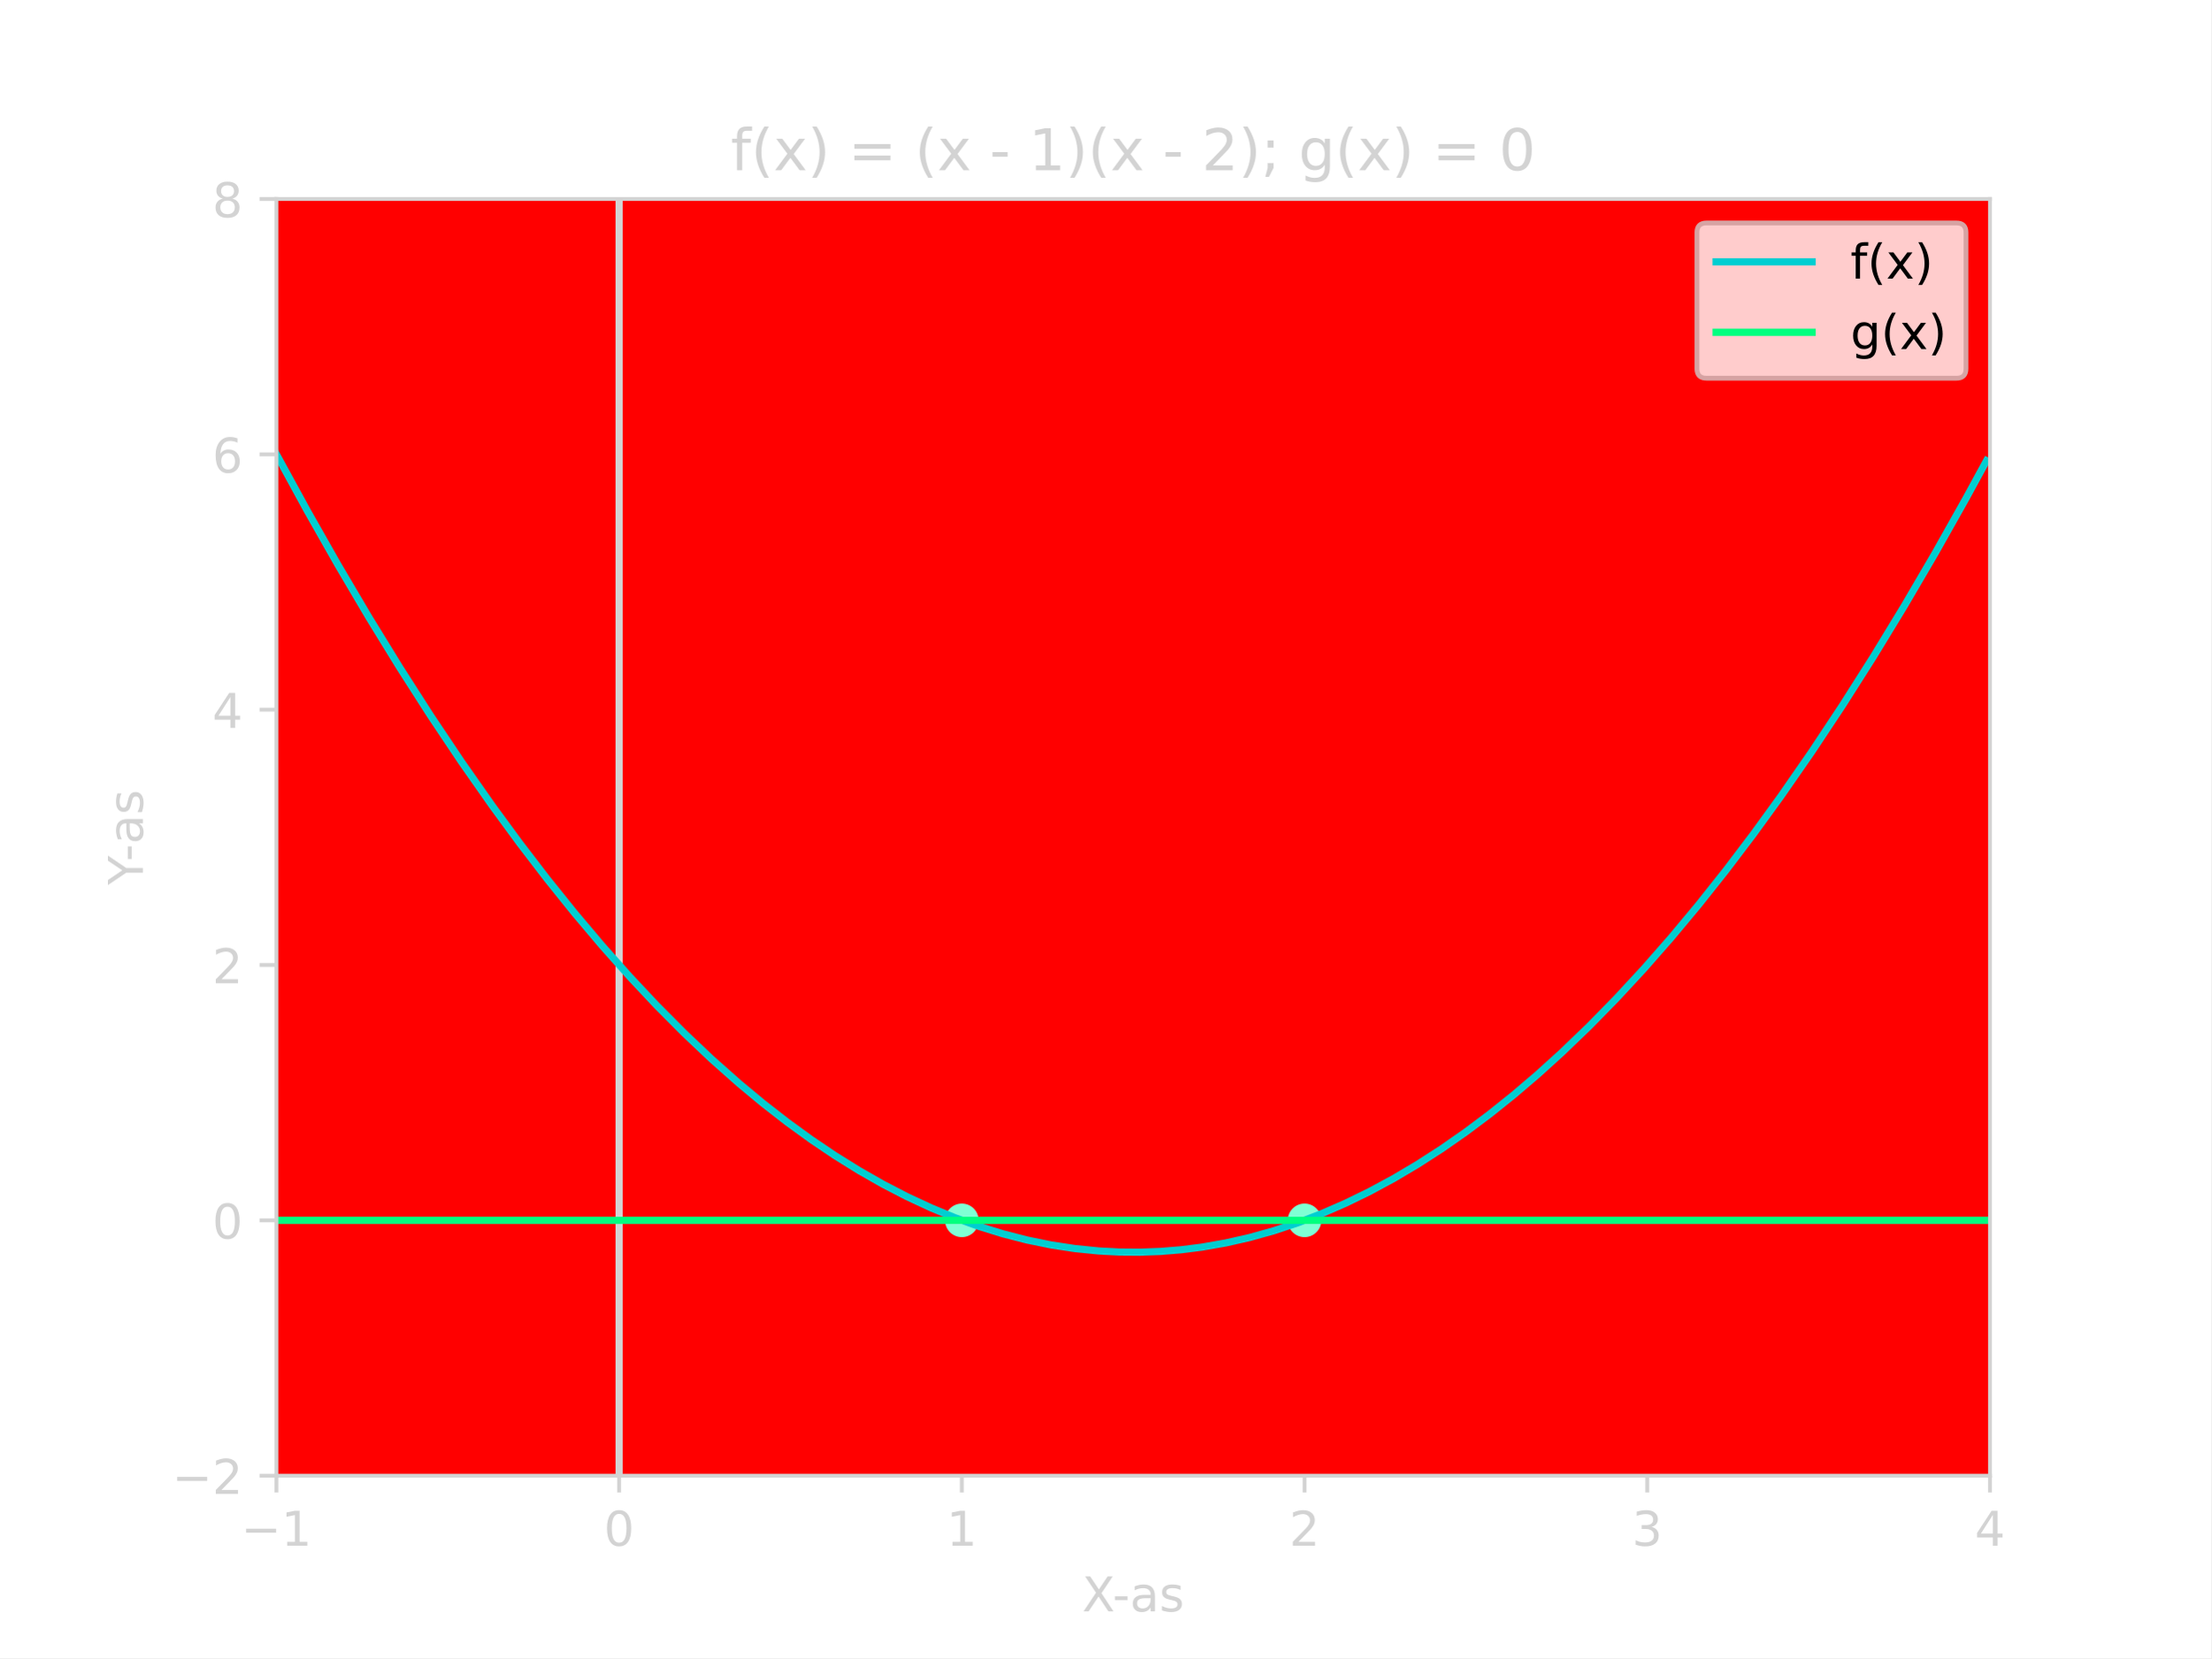
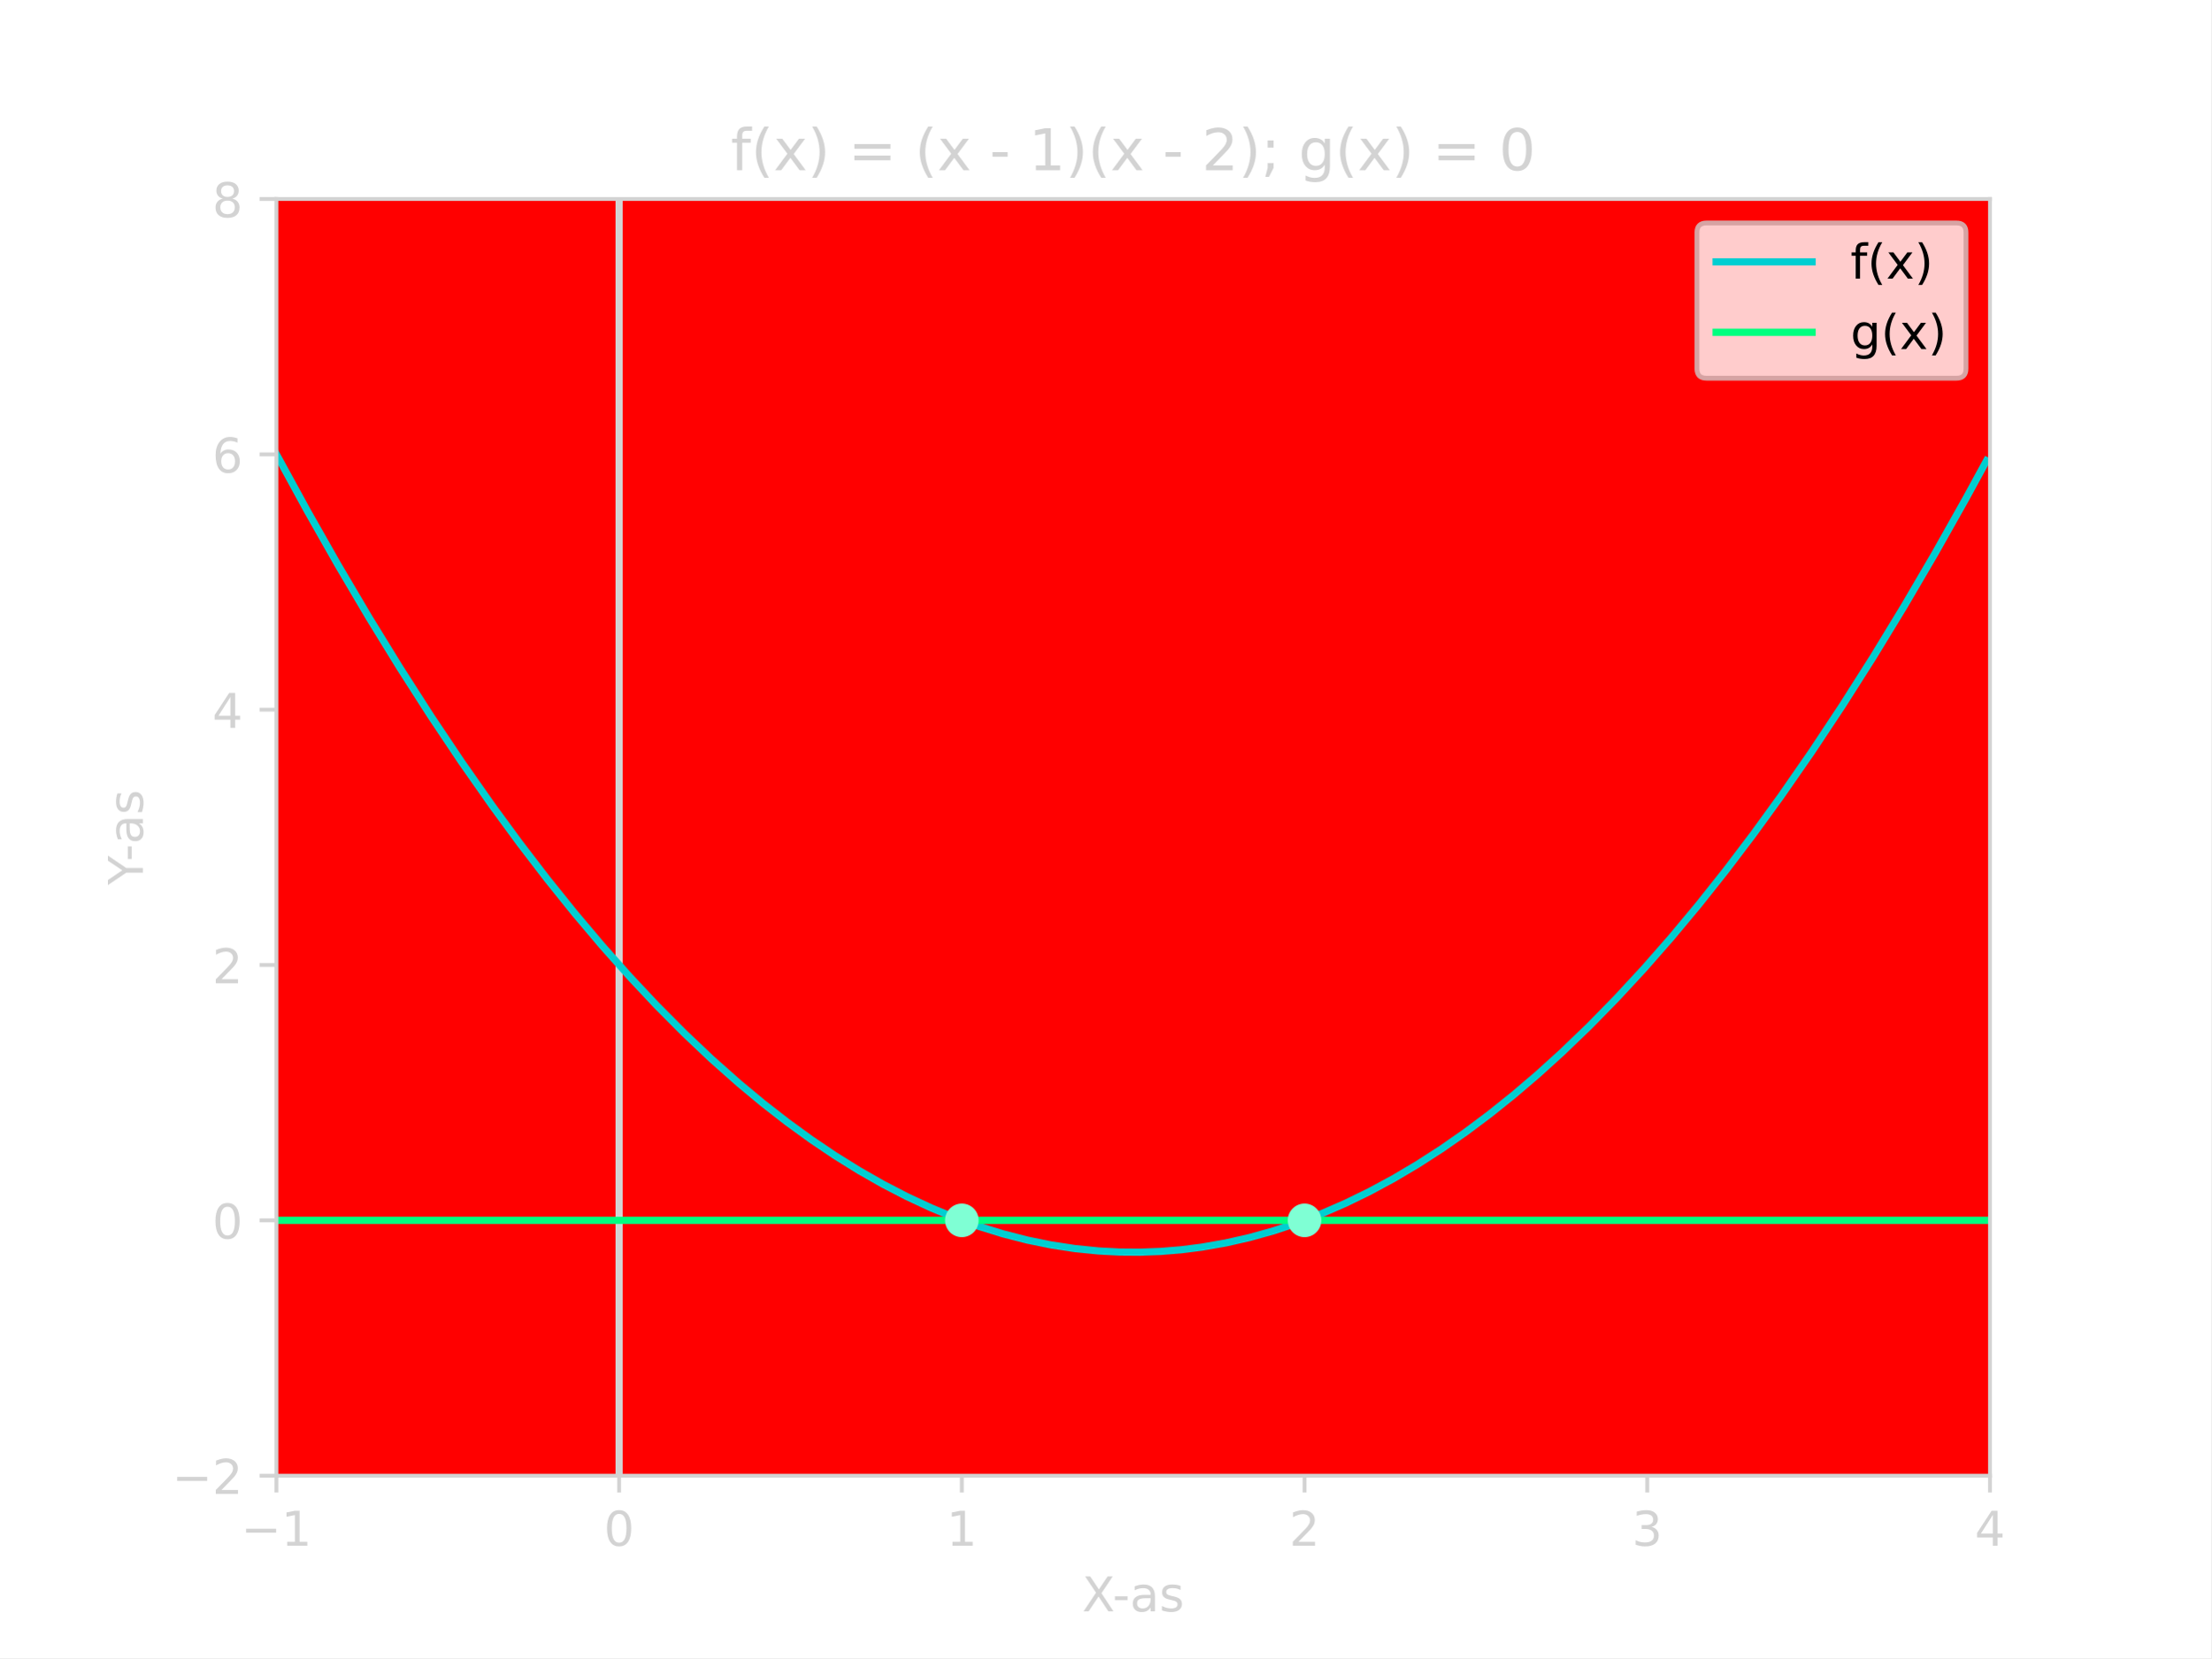
<svg xmlns="http://www.w3.org/2000/svg" xmlns:xlink="http://www.w3.org/1999/xlink" width="460.8pt" height="345.6pt" viewBox="0 0 460.8 345.6" version="1.1">
  <defs>
    <style type="text/css">*{stroke-linejoin: round; stroke-linecap: butt}</style>
  </defs>
  <g id="figure_1">
    <g id="patch_1">
      <path d="M 0 345.6  L 460.8 345.6  L 460.8 0  L 0 0  z " style="fill: #ffffff" />
    </g>
    <g id="axes_1">
      <g id="patch_2">
        <path d="M 57.6 307.584  L 414.72 307.584  L 414.72 41.472  L 57.6 41.472  z " style="fill: #ff0000" />
      </g>
-       <g id="PathCollection_1">
-         <defs>
-           <path id="m4d083ad821" d="M 0 3  C 0.796 3 1.559 2.684 2.121 2.121  C 2.684 1.559 3 0.796 3 0  C 3 -0.796 2.684 -1.559 2.121 -2.121  C 1.559 -2.684 0.796 -3 0 -3  C -0.796 -3 -1.559 -2.684 -2.121 -2.121  C -2.684 -1.559 -3 -0.796 -3 0  C -3 0.796 -2.684 1.559 -2.121 2.121  C -1.559 2.684 -0.796 3 0 3  z " style="stroke: #7fffd4" />
-         </defs>
-         <g clip-path="url(#pe658f46ce2)">
-           <use xlink:href="#m4d083ad821" x="200.448" y="254.362" style="fill: #7fffd4; stroke: #7fffd4" />
-         </g>
-       </g>
-       <g id="PathCollection_2">
-         <g clip-path="url(#pe658f46ce2)">
-           <use xlink:href="#m4d083ad821" x="271.872" y="254.362" style="fill: #7fffd4; stroke: #7fffd4" />
-         </g>
+       <g id="LineCollection_1">
+         <path d="M 57.6 254.362  L 414.72 254.362  " clip-path="url(#p203c9bcccf)" style="fill: none; stroke: #d3d3d3; stroke-width: 1.5" />
+       </g>
+       <g id="LineCollection_2">
+         <path d="M 129.024 307.584  L 129.024 41.472  " clip-path="url(#p203c9bcccf)" style="fill: none; stroke: #d3d3d3; stroke-width: 1.5" />
      </g>
      <g id="matplotlib.axis_1">
        <g id="xtick_1">
          <g id="line2d_1">
            <defs>
-               <path id="m336d916d1f" d="M 0 0  L 0 3.5  " style="stroke: #d3d3d3; stroke-width: 0.8" />
+               <path id="m86bb5de2b2" d="M 0 0  L 0 3.5  " style="stroke: #d3d3d3; stroke-width: 0.8" />
            </defs>
            <g>
-               <use xlink:href="#m336d916d1f" x="57.6" y="307.584" style="fill: #d3d3d3; stroke: #d3d3d3; stroke-width: 0.8" />
+               <use xlink:href="#m86bb5de2b2" x="57.6" y="307.584" style="fill: #d3d3d3; stroke: #d3d3d3; stroke-width: 0.8" />
            </g>
          </g>
          <g id="text_1">
            <g style="fill: #d3d3d3" transform="translate(50.22891 322.1824)scale(0.1 -0.1)">
              <defs>
                <path id="DejaVuSans-2212" d="M 678 2272  L 4684 2272  L 4684 1741  L 678 1741  L 678 2272  z " transform="scale(0.015625)" />
                <path id="DejaVuSans-31" d="M 794 531  L 1825 531  L 1825 4091  L 703 3866  L 703 4441  L 1819 4666  L 2450 4666  L 2450 531  L 3481 531  L 3481 0  L 794 0  L 794 531  z " transform="scale(0.015625)" />
              </defs>
              <use xlink:href="#DejaVuSans-2212" />
              <use xlink:href="#DejaVuSans-31" x="83.789" />
            </g>
          </g>
        </g>
        <g id="xtick_2">
          <g id="line2d_2">
            <g>
-               <use xlink:href="#m336d916d1f" x="129.024" y="307.584" style="fill: #d3d3d3; stroke: #d3d3d3; stroke-width: 0.8" />
+               <use xlink:href="#m86bb5de2b2" x="129.024" y="307.584" style="fill: #d3d3d3; stroke: #d3d3d3; stroke-width: 0.8" />
            </g>
          </g>
          <g id="text_2">
            <g style="fill: #d3d3d3" transform="translate(125.8427 322.1824)scale(0.1 -0.1)">
              <defs>
                <path id="DejaVuSans-30" d="M 2034 4250  Q 1547 4250 1301 3770  Q 1056 3291 1056 2328  Q 1056 1369 1301 889  Q 1547 409 2034 409  Q 2525 409 2770 889  Q 3016 1369 3016 2328  Q 3016 3291 2770 3770  Q 2525 4250 2034 4250  z M 2034 4750  Q 2819 4750 3233 4129  Q 3647 3509 3647 2328  Q 3647 1150 3233 529  Q 2819 -91 2034 -91  Q 1250 -91 836 529  Q 422 1150 422 2328  Q 422 3509 836 4129  Q 1250 4750 2034 4750  z " transform="scale(0.015625)" />
              </defs>
              <use xlink:href="#DejaVuSans-30" />
            </g>
          </g>
        </g>
        <g id="xtick_3">
          <g id="line2d_3">
            <g>
-               <use xlink:href="#m336d916d1f" x="200.448" y="307.584" style="fill: #d3d3d3; stroke: #d3d3d3; stroke-width: 0.8" />
+               <use xlink:href="#m86bb5de2b2" x="200.448" y="307.584" style="fill: #d3d3d3; stroke: #d3d3d3; stroke-width: 0.8" />
            </g>
          </g>
          <g id="text_3">
            <g style="fill: #d3d3d3" transform="translate(197.2668 322.1824)scale(0.1 -0.1)">
              <use xlink:href="#DejaVuSans-31" />
            </g>
          </g>
        </g>
        <g id="xtick_4">
          <g id="line2d_4">
            <g>
-               <use xlink:href="#m336d916d1f" x="271.872" y="307.584" style="fill: #d3d3d3; stroke: #d3d3d3; stroke-width: 0.8" />
+               <use xlink:href="#m86bb5de2b2" x="271.872" y="307.584" style="fill: #d3d3d3; stroke: #d3d3d3; stroke-width: 0.8" />
            </g>
          </g>
          <g id="text_4">
            <g style="fill: #d3d3d3" transform="translate(268.6907 322.1824)scale(0.1 -0.1)">
              <defs>
                <path id="DejaVuSans-32" d="M 1228 531  L 3431 531  L 3431 0  L 469 0  L 469 531  Q 828 903 1448 1529  Q 2069 2156 2228 2338  Q 2531 2678 2651 2914  Q 2772 3150 2772 3378  Q 2772 3750 2511 3984  Q 2250 4219 1831 4219  Q 1534 4219 1204 4116  Q 875 4013 500 3803  L 500 4441  Q 881 4594 1212 4672  Q 1544 4750 1819 4750  Q 2544 4750 2975 4387  Q 3406 4025 3406 3419  Q 3406 3131 3298 2873  Q 3191 2616 2906 2266  Q 2828 2175 2409 1742  Q 1991 1309 1228 531  z " transform="scale(0.015625)" />
              </defs>
              <use xlink:href="#DejaVuSans-32" />
            </g>
          </g>
        </g>
        <g id="xtick_5">
          <g id="line2d_5">
            <g>
-               <use xlink:href="#m336d916d1f" x="343.296" y="307.584" style="fill: #d3d3d3; stroke: #d3d3d3; stroke-width: 0.8" />
+               <use xlink:href="#m86bb5de2b2" x="343.296" y="307.584" style="fill: #d3d3d3; stroke: #d3d3d3; stroke-width: 0.8" />
            </g>
          </g>
          <g id="text_5">
            <g style="fill: #d3d3d3" transform="translate(340.1148 322.1824)scale(0.1 -0.1)">
              <defs>
                <path id="DejaVuSans-33" d="M 2597 2516  Q 3050 2419 3304 2112  Q 3559 1806 3559 1356  Q 3559 666 3084 287  Q 2609 -91 1734 -91  Q 1441 -91 1130 -33  Q 819 25 488 141  L 488 750  Q 750 597 1062 519  Q 1375 441 1716 441  Q 2309 441 2620 675  Q 2931 909 2931 1356  Q 2931 1769 2642 2001  Q 2353 2234 1838 2234  L 1294 2234  L 1294 2753  L 1863 2753  Q 2328 2753 2575 2939  Q 2822 3125 2822 3475  Q 2822 3834 2567 4026  Q 2313 4219 1838 4219  Q 1578 4219 1281 4162  Q 984 4106 628 3988  L 628 4550  Q 988 4650 1302 4700  Q 1616 4750 1894 4750  Q 2613 4750 3031 4423  Q 3450 4097 3450 3541  Q 3450 3153 3228 2886  Q 3006 2619 2597 2516  z " transform="scale(0.015625)" />
              </defs>
              <use xlink:href="#DejaVuSans-33" />
            </g>
          </g>
        </g>
        <g id="xtick_6">
          <g id="line2d_6">
            <g>
-               <use xlink:href="#m336d916d1f" x="414.72" y="307.584" style="fill: #d3d3d3; stroke: #d3d3d3; stroke-width: 0.8" />
+               <use xlink:href="#m86bb5de2b2" x="414.72" y="307.584" style="fill: #d3d3d3; stroke: #d3d3d3; stroke-width: 0.8" />
            </g>
          </g>
          <g id="text_6">
            <g style="fill: #d3d3d3" transform="translate(411.5387 322.1824)scale(0.1 -0.1)">
              <defs>
                <path id="DejaVuSans-34" d="M 2419 4116  L 825 1625  L 2419 1625  L 2419 4116  z M 2253 4666  L 3047 4666  L 3047 1625  L 3713 1625  L 3713 1100  L 3047 1100  L 3047 0  L 2419 0  L 2419 1100  L 313 1100  L 313 1709  L 2253 4666  z " transform="scale(0.015625)" />
              </defs>
              <use xlink:href="#DejaVuSans-34" />
            </g>
          </g>
        </g>
        <g id="text_7">
          <g style="fill: #d3d3d3" transform="translate(225.5123 335.8606)scale(0.1 -0.1)">
            <defs>
              <path id="DejaVuSans-58" d="M 403 4666  L 1081 4666  L 2241 2931  L 3406 4666  L 4084 4666  L 2584 2425  L 4184 0  L 3506 0  L 2194 1984  L 872 0  L 191 0  L 1856 2491  L 403 4666  z " transform="scale(0.015625)" />
              <path id="DejaVuSans-2d" d="M 313 2009  L 1997 2009  L 1997 1497  L 313 1497  L 313 2009  z " transform="scale(0.015625)" />
              <path id="DejaVuSans-61" d="M 2194 1759  Q 1497 1759 1228 1600  Q 959 1441 959 1056  Q 959 750 1161 570  Q 1363 391 1709 391  Q 2188 391 2477 730  Q 2766 1069 2766 1631  L 2766 1759  L 2194 1759  z M 3341 1997  L 3341 0  L 2766 0  L 2766 531  Q 2569 213 2275 61  Q 1981 -91 1556 -91  Q 1019 -91 701 211  Q 384 513 384 1019  Q 384 1609 779 1909  Q 1175 2209 1959 2209  L 2766 2209  L 2766 2266  Q 2766 2663 2505 2880  Q 2244 3097 1772 3097  Q 1472 3097 1187 3025  Q 903 2953 641 2809  L 641 3341  Q 956 3463 1253 3523  Q 1550 3584 1831 3584  Q 2591 3584 2966 3190  Q 3341 2797 3341 1997  z " transform="scale(0.015625)" />
              <path id="DejaVuSans-73" d="M 2834 3397  L 2834 2853  Q 2591 2978 2328 3040  Q 2066 3103 1784 3103  Q 1356 3103 1142 2972  Q 928 2841 928 2578  Q 928 2378 1081 2264  Q 1234 2150 1697 2047  L 1894 2003  Q 2506 1872 2764 1633  Q 3022 1394 3022 966  Q 3022 478 2636 193  Q 2250 -91 1575 -91  Q 1294 -91 989 -36  Q 684 19 347 128  L 347 722  Q 666 556 975 473  Q 1284 391 1588 391  Q 1994 391 2212 530  Q 2431 669 2431 922  Q 2431 1156 2273 1281  Q 2116 1406 1581 1522  L 1381 1569  Q 847 1681 609 1914  Q 372 2147 372 2553  Q 372 3047 722 3315  Q 1072 3584 1716 3584  Q 2034 3584 2315 3537  Q 2597 3491 2834 3397  z " transform="scale(0.015625)" />
            </defs>
            <use xlink:href="#DejaVuSans-58" />
            <use xlink:href="#DejaVuSans-2d" x="63.506" />
            <use xlink:href="#DejaVuSans-61" x="99.59" />
            <use xlink:href="#DejaVuSans-73" x="160.869" />
          </g>
        </g>
      </g>
      <g id="matplotlib.axis_2">
        <g id="ytick_1">
          <g id="line2d_7">
            <defs>
-               <path id="m3f28ee8cf9" d="M 0 0  L -3.5 0  " style="stroke: #d3d3d3; stroke-width: 0.8" />
+               <path id="m2a9c2d97c8" d="M 0 0  L -3.5 0  " style="stroke: #d3d3d3; stroke-width: 0.8" />
            </defs>
            <g>
-               <use xlink:href="#m3f28ee8cf9" x="57.6" y="307.584" style="fill: #d3d3d3; stroke: #d3d3d3; stroke-width: 0.8" />
+               <use xlink:href="#m2a9c2d97c8" x="57.6" y="307.584" style="fill: #d3d3d3; stroke: #d3d3d3; stroke-width: 0.8" />
            </g>
          </g>
          <g id="text_8">
            <g style="fill: #d3d3d3" transform="translate(35.85781 311.3832)scale(0.1 -0.1)">
              <use xlink:href="#DejaVuSans-2212" />
              <use xlink:href="#DejaVuSans-32" x="83.789" />
            </g>
          </g>
        </g>
        <g id="ytick_2">
          <g id="line2d_8">
            <g>
-               <use xlink:href="#m3f28ee8cf9" x="57.6" y="254.362" style="fill: #d3d3d3; stroke: #d3d3d3; stroke-width: 0.8" />
+               <use xlink:href="#m2a9c2d97c8" x="57.6" y="254.362" style="fill: #d3d3d3; stroke: #d3d3d3; stroke-width: 0.8" />
            </g>
          </g>
          <g id="text_9">
            <g style="fill: #d3d3d3" transform="translate(44.2375 258.1608)scale(0.1 -0.1)">
              <use xlink:href="#DejaVuSans-30" />
            </g>
          </g>
        </g>
        <g id="ytick_3">
          <g id="line2d_9">
            <g>
-               <use xlink:href="#m3f28ee8cf9" x="57.6" y="201.139" style="fill: #d3d3d3; stroke: #d3d3d3; stroke-width: 0.8" />
+               <use xlink:href="#m2a9c2d97c8" x="57.6" y="201.139" style="fill: #d3d3d3; stroke: #d3d3d3; stroke-width: 0.8" />
            </g>
          </g>
          <g id="text_10">
            <g style="fill: #d3d3d3" transform="translate(44.2375 204.9384)scale(0.1 -0.1)">
              <use xlink:href="#DejaVuSans-32" />
            </g>
          </g>
        </g>
        <g id="ytick_4">
          <g id="line2d_10">
            <g>
-               <use xlink:href="#m3f28ee8cf9" x="57.6" y="147.917" style="fill: #d3d3d3; stroke: #d3d3d3; stroke-width: 0.8" />
+               <use xlink:href="#m2a9c2d97c8" x="57.6" y="147.917" style="fill: #d3d3d3; stroke: #d3d3d3; stroke-width: 0.8" />
            </g>
          </g>
          <g id="text_11">
            <g style="fill: #d3d3d3" transform="translate(44.2375 151.716)scale(0.1 -0.1)">
              <use xlink:href="#DejaVuSans-34" />
            </g>
          </g>
        </g>
        <g id="ytick_5">
          <g id="line2d_11">
            <g>
-               <use xlink:href="#m3f28ee8cf9" x="57.6" y="94.694" style="fill: #d3d3d3; stroke: #d3d3d3; stroke-width: 0.8" />
+               <use xlink:href="#m2a9c2d97c8" x="57.6" y="94.694" style="fill: #d3d3d3; stroke: #d3d3d3; stroke-width: 0.8" />
            </g>
          </g>
          <g id="text_12">
            <g style="fill: #d3d3d3" transform="translate(44.2375 98.49362)scale(0.1 -0.1)">
              <defs>
                <path id="DejaVuSans-36" d="M 2113 2584  Q 1688 2584 1439 2293  Q 1191 2003 1191 1497  Q 1191 994 1439 701  Q 1688 409 2113 409  Q 2538 409 2786 701  Q 3034 994 3034 1497  Q 3034 2003 2786 2293  Q 2538 2584 2113 2584  z M 3366 4563  L 3366 3988  Q 3128 4100 2886 4159  Q 2644 4219 2406 4219  Q 1781 4219 1451 3797  Q 1122 3375 1075 2522  Q 1259 2794 1537 2939  Q 1816 3084 2150 3084  Q 2853 3084 3261 2657  Q 3669 2231 3669 1497  Q 3669 778 3244 343  Q 2819 -91 2113 -91  Q 1303 -91 875 529  Q 447 1150 447 2328  Q 447 3434 972 4092  Q 1497 4750 2381 4750  Q 2619 4750 2861 4703  Q 3103 4656 3366 4563  z " transform="scale(0.015625)" />
              </defs>
              <use xlink:href="#DejaVuSans-36" />
            </g>
          </g>
        </g>
        <g id="ytick_6">
          <g id="line2d_12">
            <g>
-               <use xlink:href="#m3f28ee8cf9" x="57.6" y="41.472" style="fill: #d3d3d3; stroke: #d3d3d3; stroke-width: 0.8" />
+               <use xlink:href="#m2a9c2d97c8" x="57.6" y="41.472" style="fill: #d3d3d3; stroke: #d3d3d3; stroke-width: 0.8" />
            </g>
          </g>
          <g id="text_13">
            <g style="fill: #d3d3d3" transform="translate(44.2375 45.27122)scale(0.1 -0.1)">
              <defs>
                <path id="DejaVuSans-38" d="M 2034 2216  Q 1584 2216 1326 1975  Q 1069 1734 1069 1313  Q 1069 891 1326 650  Q 1584 409 2034 409  Q 2484 409 2743 651  Q 3003 894 3003 1313  Q 3003 1734 2745 1975  Q 2488 2216 2034 2216  z M 1403 2484  Q 997 2584 770 2862  Q 544 3141 544 3541  Q 544 4100 942 4425  Q 1341 4750 2034 4750  Q 2731 4750 3128 4425  Q 3525 4100 3525 3541  Q 3525 3141 3298 2862  Q 3072 2584 2669 2484  Q 3125 2378 3379 2068  Q 3634 1759 3634 1313  Q 3634 634 3220 271  Q 2806 -91 2034 -91  Q 1263 -91 848 271  Q 434 634 434 1313  Q 434 1759 690 2068  Q 947 2378 1403 2484  z M 1172 3481  Q 1172 3119 1398 2916  Q 1625 2713 2034 2713  Q 2441 2713 2670 2916  Q 2900 3119 2900 3481  Q 2900 3844 2670 4047  Q 2441 4250 2034 4250  Q 1625 4250 1398 4047  Q 1172 3844 1172 3481  z " transform="scale(0.015625)" />
              </defs>
              <use xlink:href="#DejaVuSans-38" />
            </g>
          </g>
        </g>
        <g id="text_14">
          <g style="fill: #d3d3d3" transform="translate(29.77812 184.4608)rotate(-90)scale(0.1 -0.1)">
            <defs>
              <path id="DejaVuSans-59" d="M -13 4666  L 666 4666  L 1959 2747  L 3244 4666  L 3922 4666  L 2272 2222  L 2272 0  L 1638 0  L 1638 2222  L -13 4666  z " transform="scale(0.015625)" />
            </defs>
            <use xlink:href="#DejaVuSans-59" />
            <use xlink:href="#DejaVuSans-2d" x="49.209" />
            <use xlink:href="#DejaVuSans-61" x="85.293" />
            <use xlink:href="#DejaVuSans-73" x="146.572" />
          </g>
        </g>
      </g>
-       <g id="LineCollection_1">
-         <path d="M 57.6 254.362  L 414.72 254.362  " clip-path="url(#pe658f46ce2)" style="fill: none; stroke: #d3d3d3; stroke-width: 1.5" />
-       </g>
-       <g id="LineCollection_2">
-         <path d="M 129.024 307.584  L 129.024 41.472  " clip-path="url(#pe658f46ce2)" style="fill: none; stroke: #d3d3d3; stroke-width: 1.5" />
-       </g>
      <g id="line2d_13">
-         <path d="M 57.6 94.694  L 64.028 106.454  L 70.456 117.782  L 76.884 128.68  L 83.313 139.146  L 89.741 149.181  L 96.169 158.785  L 102.597 167.958  L 108.311 175.749  L 114.025 183.201  L 119.739 190.311  L 125.453 197.081  L 131.167 203.51  L 136.881 209.599  L 142.595 215.347  L 148.308 220.754  L 154.022 225.821  L 159.022 229.975  L 164.022 233.868  L 169.021 237.501  L 174.021 240.872  L 179.021 243.983  L 184.02 246.833  L 189.02 249.423  L 194.02 251.751  L 199.02 253.819  L 204.019 255.626  L 209.019 257.172  L 214.019 258.457  L 219.018 259.482  L 224.018 260.245  L 229.018 260.748  L 233.303 260.972  L 237.588 261.004  L 241.874 260.844  L 246.159 260.493  L 250.445 259.95  L 255.444 259.074  L 260.444 257.938  L 265.444 256.541  L 270.444 254.883  L 275.443 252.965  L 280.443 250.785  L 285.443 248.345  L 290.442 245.644  L 295.442 242.682  L 300.442 239.459  L 305.441 235.976  L 310.441 232.232  L 315.441 228.227  L 320.44 223.961  L 325.44 219.434  L 331.154 213.942  L 336.868 208.109  L 342.582 201.935  L 348.296 195.42  L 354.01 188.565  L 359.724 181.37  L 365.437 173.833  L 371.151 165.957  L 377.58 156.688  L 384.008 146.988  L 390.436 136.857  L 396.864 126.295  L 403.292 115.302  L 409.72 103.878  L 414.006 96.022  L 414.006 96.022  " clip-path="url(#pe658f46ce2)" style="fill: none; stroke: #00ced1; stroke-width: 1.5; stroke-linecap: square" />
+         <path d="M 57.6 94.694  L 64.028 106.454  L 70.456 117.782  L 76.884 128.68  L 83.313 139.146  L 89.741 149.181  L 96.169 158.785  L 102.597 167.958  L 108.311 175.749  L 114.025 183.201  L 119.739 190.311  L 125.453 197.081  L 131.167 203.51  L 136.881 209.599  L 142.595 215.347  L 148.308 220.754  L 154.022 225.821  L 159.022 229.975  L 164.022 233.868  L 169.021 237.501  L 174.021 240.872  L 179.021 243.983  L 184.02 246.833  L 189.02 249.423  L 194.02 251.751  L 199.02 253.819  L 204.019 255.626  L 209.019 257.172  L 214.019 258.457  L 219.018 259.482  L 224.018 260.245  L 229.018 260.748  L 233.303 260.972  L 237.588 261.004  L 241.874 260.844  L 246.159 260.493  L 250.445 259.95  L 255.444 259.074  L 260.444 257.938  L 265.444 256.541  L 270.444 254.883  L 275.443 252.965  L 280.443 250.785  L 285.443 248.345  L 290.442 245.644  L 295.442 242.682  L 300.442 239.459  L 305.441 235.976  L 310.441 232.232  L 315.441 228.227  L 320.44 223.961  L 325.44 219.434  L 331.154 213.942  L 336.868 208.109  L 342.582 201.935  L 348.296 195.42  L 354.01 188.565  L 359.724 181.37  L 365.437 173.833  L 371.151 165.957  L 377.58 156.688  L 384.008 146.988  L 390.436 136.857  L 396.864 126.295  L 403.292 115.302  L 409.72 103.878  L 414.006 96.022  L 414.006 96.022  " clip-path="url(#p203c9bcccf)" style="fill: none; stroke: #00ced1; stroke-width: 1.5; stroke-linecap: square" />
      </g>
      <g id="line2d_14">
-         <path d="M 57.6 254.362  L 414.006 254.362  L 414.006 254.362  " clip-path="url(#pe658f46ce2)" style="fill: none; stroke: #00ff7f; stroke-width: 1.5; stroke-linecap: square" />
+         <path d="M 57.6 254.362  L 414.006 254.362  L 414.006 254.362  " clip-path="url(#p203c9bcccf)" style="fill: none; stroke: #00ff7f; stroke-width: 1.5; stroke-linecap: square" />
      </g>
      <g id="patch_3">
        <path d="M 57.6 307.584  L 57.6 41.472  " style="fill: none; stroke: #d3d3d3; stroke-width: 0.8; stroke-linejoin: miter; stroke-linecap: square" />
      </g>
      <g id="patch_4">
        <path d="M 414.72 307.584  L 414.72 41.472  " style="fill: none; stroke: #d3d3d3; stroke-width: 0.8; stroke-linejoin: miter; stroke-linecap: square" />
      </g>
      <g id="patch_5">
        <path d="M 57.6 307.584  L 414.72 307.584  " style="fill: none; stroke: #d3d3d3; stroke-width: 0.8; stroke-linejoin: miter; stroke-linecap: square" />
      </g>
      <g id="patch_6">
        <path d="M 57.6 41.472  L 414.72 41.472  " style="fill: none; stroke: #d3d3d3; stroke-width: 0.8; stroke-linejoin: miter; stroke-linecap: square" />
+       </g>
+       <g id="PathCollection_1">
+         <defs>
+           <path id="m3f8dd9c36f" d="M 0 3  C 0.796 3 1.559 2.684 2.121 2.121  C 2.684 1.559 3 0.796 3 0  C 3 -0.796 2.684 -1.559 2.121 -2.121  C 1.559 -2.684 0.796 -3 0 -3  C -0.796 -3 -1.559 -2.684 -2.121 -2.121  C -2.684 -1.559 -3 -0.796 -3 0  C -3 0.796 -2.684 1.559 -2.121 2.121  C -1.559 2.684 -0.796 3 0 3  z " style="stroke: #7fffd4" />
+         </defs>
+         <g clip-path="url(#p203c9bcccf)">
+           <use xlink:href="#m3f8dd9c36f" x="200.448" y="254.362" style="fill: #7fffd4; stroke: #7fffd4" />
+         </g>
+       </g>
+       <g id="PathCollection_2">
+         <g clip-path="url(#p203c9bcccf)">
+           <use xlink:href="#m3f8dd9c36f" x="271.872" y="254.362" style="fill: #7fffd4; stroke: #7fffd4" />
+         </g>
      </g>
      <g id="text_15">
        <g style="fill: #d3d3d3" transform="translate(152.2856 35.472)scale(0.12 -0.12)">
          <defs>
            <path id="DejaVuSans-66" d="M 2375 4863  L 2375 4384  L 1825 4384  Q 1516 4384 1395 4259  Q 1275 4134 1275 3809  L 1275 3500  L 2222 3500  L 2222 3053  L 1275 3053  L 1275 0  L 697 0  L 697 3053  L 147 3053  L 147 3500  L 697 3500  L 697 3744  Q 697 4328 969 4595  Q 1241 4863 1831 4863  L 2375 4863  z " transform="scale(0.015625)" />
            <path id="DejaVuSans-28" d="M 1984 4856  Q 1566 4138 1362 3434  Q 1159 2731 1159 2009  Q 1159 1288 1364 580  Q 1569 -128 1984 -844  L 1484 -844  Q 1016 -109 783 600  Q 550 1309 550 2009  Q 550 2706 781 3412  Q 1013 4119 1484 4856  L 1984 4856  z " transform="scale(0.015625)" />
            <path id="DejaVuSans-78" d="M 3513 3500  L 2247 1797  L 3578 0  L 2900 0  L 1881 1375  L 863 0  L 184 0  L 1544 1831  L 300 3500  L 978 3500  L 1906 2253  L 2834 3500  L 3513 3500  z " transform="scale(0.015625)" />
            <path id="DejaVuSans-29" d="M 513 4856  L 1013 4856  Q 1481 4119 1714 3412  Q 1947 2706 1947 2009  Q 1947 1309 1714 600  Q 1481 -109 1013 -844  L 513 -844  Q 928 -128 1133 580  Q 1338 1288 1338 2009  Q 1338 2731 1133 3434  Q 928 4138 513 4856  z " transform="scale(0.015625)" />
            <path id="DejaVuSans-20" transform="scale(0.015625)" />
            <path id="DejaVuSans-3d" d="M 678 2906  L 4684 2906  L 4684 2381  L 678 2381  L 678 2906  z M 678 1631  L 4684 1631  L 4684 1100  L 678 1100  L 678 1631  z " transform="scale(0.015625)" />
            <path id="DejaVuSans-3b" d="M 750 3309  L 1409 3309  L 1409 2516  L 750 2516  L 750 3309  z M 750 794  L 1409 794  L 1409 256  L 897 -744  L 494 -744  L 750 256  L 750 794  z " transform="scale(0.015625)" />
            <path id="DejaVuSans-67" d="M 2906 1791  Q 2906 2416 2648 2759  Q 2391 3103 1925 3103  Q 1463 3103 1205 2759  Q 947 2416 947 1791  Q 947 1169 1205 825  Q 1463 481 1925 481  Q 2391 481 2648 825  Q 2906 1169 2906 1791  z M 3481 434  Q 3481 -459 3084 -895  Q 2688 -1331 1869 -1331  Q 1566 -1331 1297 -1286  Q 1028 -1241 775 -1147  L 775 -588  Q 1028 -725 1275 -790  Q 1522 -856 1778 -856  Q 2344 -856 2625 -561  Q 2906 -266 2906 331  L 2906 616  Q 2728 306 2450 153  Q 2172 0 1784 0  Q 1141 0 747 490  Q 353 981 353 1791  Q 353 2603 747 3093  Q 1141 3584 1784 3584  Q 2172 3584 2450 3431  Q 2728 3278 2906 2969  L 2906 3500  L 3481 3500  L 3481 434  z " transform="scale(0.015625)" />
          </defs>
          <use xlink:href="#DejaVuSans-66" />
          <use xlink:href="#DejaVuSans-28" x="35.205" />
          <use xlink:href="#DejaVuSans-78" x="74.219" />
          <use xlink:href="#DejaVuSans-29" x="133.398" />
          <use xlink:href="#DejaVuSans-20" x="172.412" />
          <use xlink:href="#DejaVuSans-3d" x="204.199" />
          <use xlink:href="#DejaVuSans-20" x="287.988" />
          <use xlink:href="#DejaVuSans-28" x="319.775" />
          <use xlink:href="#DejaVuSans-78" x="358.789" />
          <use xlink:href="#DejaVuSans-20" x="417.969" />
          <use xlink:href="#DejaVuSans-2d" x="449.756" />
          <use xlink:href="#DejaVuSans-20" x="485.84" />
          <use xlink:href="#DejaVuSans-31" x="517.627" />
          <use xlink:href="#DejaVuSans-29" x="581.25" />
          <use xlink:href="#DejaVuSans-28" x="620.264" />
          <use xlink:href="#DejaVuSans-78" x="659.277" />
          <use xlink:href="#DejaVuSans-20" x="718.457" />
          <use xlink:href="#DejaVuSans-2d" x="750.244" />
          <use xlink:href="#DejaVuSans-20" x="786.328" />
          <use xlink:href="#DejaVuSans-32" x="818.115" />
          <use xlink:href="#DejaVuSans-29" x="881.738" />
          <use xlink:href="#DejaVuSans-3b" x="920.752" />
          <use xlink:href="#DejaVuSans-20" x="954.443" />
          <use xlink:href="#DejaVuSans-67" x="986.23" />
          <use xlink:href="#DejaVuSans-28" x="1049.707" />
          <use xlink:href="#DejaVuSans-78" x="1088.721" />
          <use xlink:href="#DejaVuSans-29" x="1147.9" />
          <use xlink:href="#DejaVuSans-20" x="1186.914" />
          <use xlink:href="#DejaVuSans-3d" x="1218.701" />
          <use xlink:href="#DejaVuSans-20" x="1302.49" />
          <use xlink:href="#DejaVuSans-30" x="1334.277" />
        </g>
      </g>
      <g id="legend_1">
        <g id="patch_7">
          <path d="M 355.65 78.828  L 407.72 78.828  Q 409.72 78.828 409.72 76.828  L 409.72 48.472  Q 409.72 46.472 407.72 46.472  L 355.65 46.472  Q 353.65 46.472 353.65 48.472  L 353.65 76.828  Q 353.65 78.828 355.65 78.828  z " style="fill: #ffffff; opacity: 0.8; stroke: #cccccc; stroke-linejoin: miter" />
        </g>
        <g id="line2d_15">
          <path d="M 357.65 54.57  L 367.65 54.57  L 377.65 54.57  " style="fill: none; stroke: #00ced1; stroke-width: 1.5; stroke-linecap: square" />
        </g>
        <g id="text_16">
          <g transform="translate(385.6497 58.07044)scale(0.1 -0.1)">
            <use xlink:href="#DejaVuSans-66" />
            <use xlink:href="#DejaVuSans-28" x="35.205" />
            <use xlink:href="#DejaVuSans-78" x="74.219" />
            <use xlink:href="#DejaVuSans-29" x="133.398" />
          </g>
        </g>
        <g id="line2d_16">
          <path d="M 357.65 69.249  L 367.65 69.249  L 377.65 69.249  " style="fill: none; stroke: #00ff7f; stroke-width: 1.5; stroke-linecap: square" />
        </g>
        <g id="text_17">
          <g transform="translate(385.6497 72.74856)scale(0.1 -0.1)">
            <use xlink:href="#DejaVuSans-67" />
            <use xlink:href="#DejaVuSans-28" x="63.477" />
            <use xlink:href="#DejaVuSans-78" x="102.49" />
            <use xlink:href="#DejaVuSans-29" x="161.67" />
          </g>
        </g>
      </g>
    </g>
  </g>
  <defs>
-     <clipPath id="pe658f46ce2">
+     <clipPath id="p203c9bcccf">
      <rect x="57.6" y="41.472" width="357.12" height="266.112" />
    </clipPath>
  </defs>
</svg>
